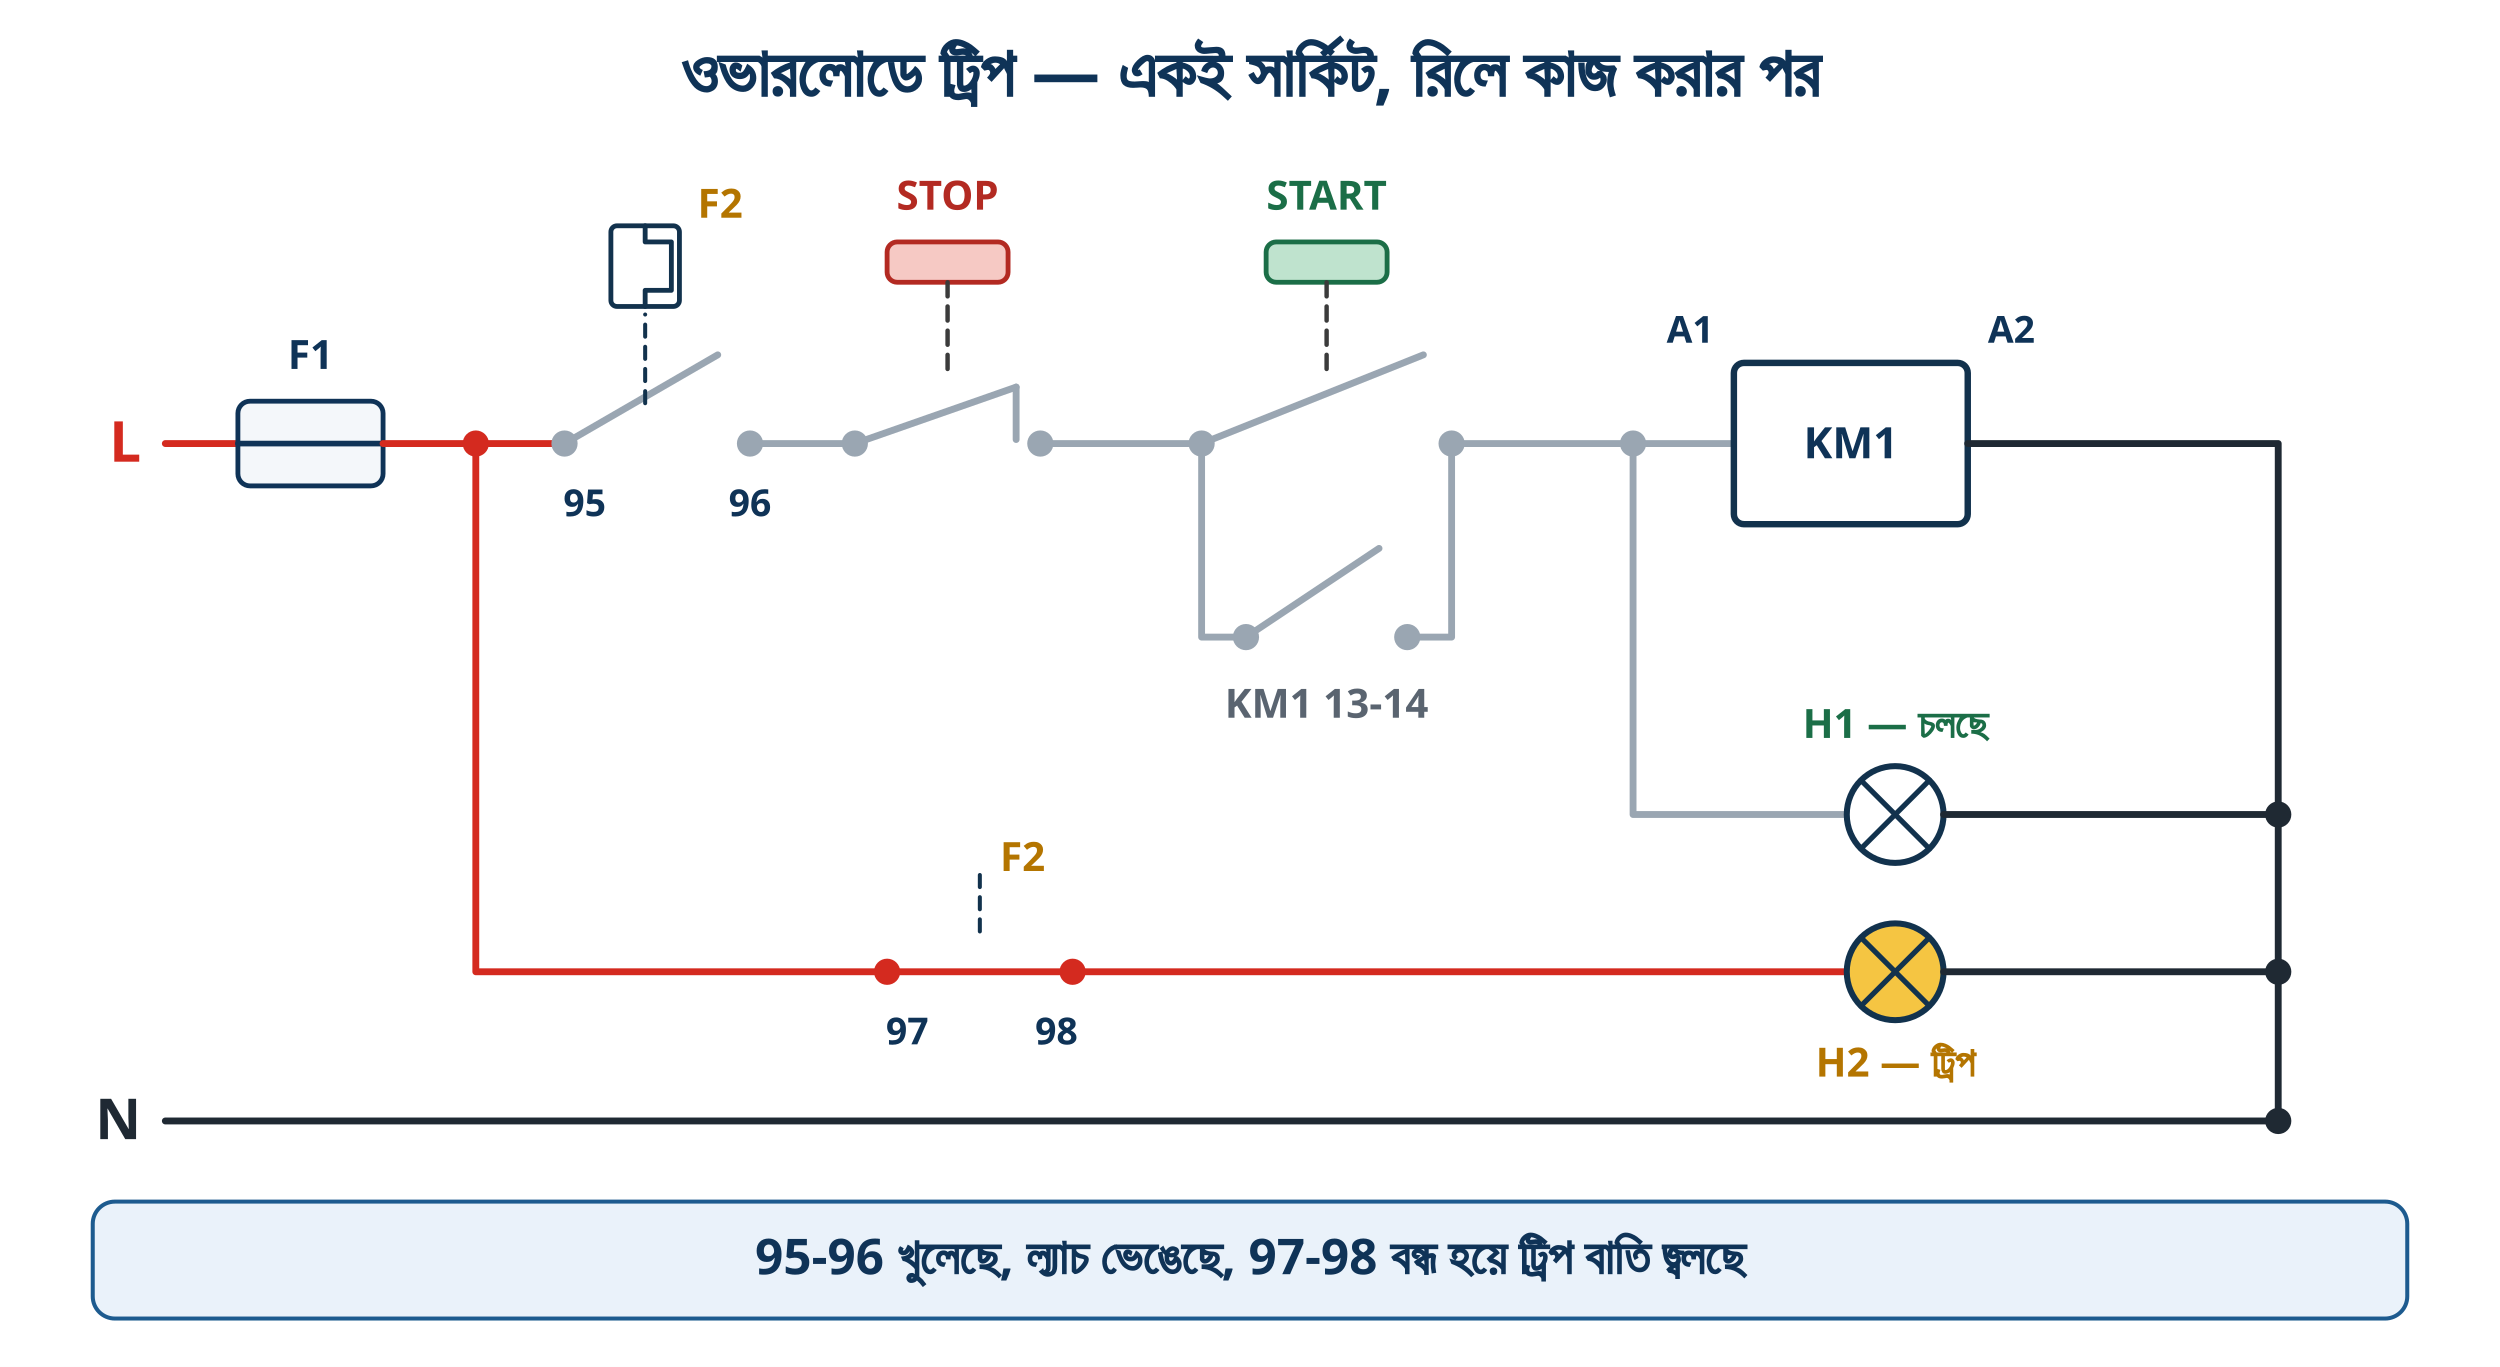
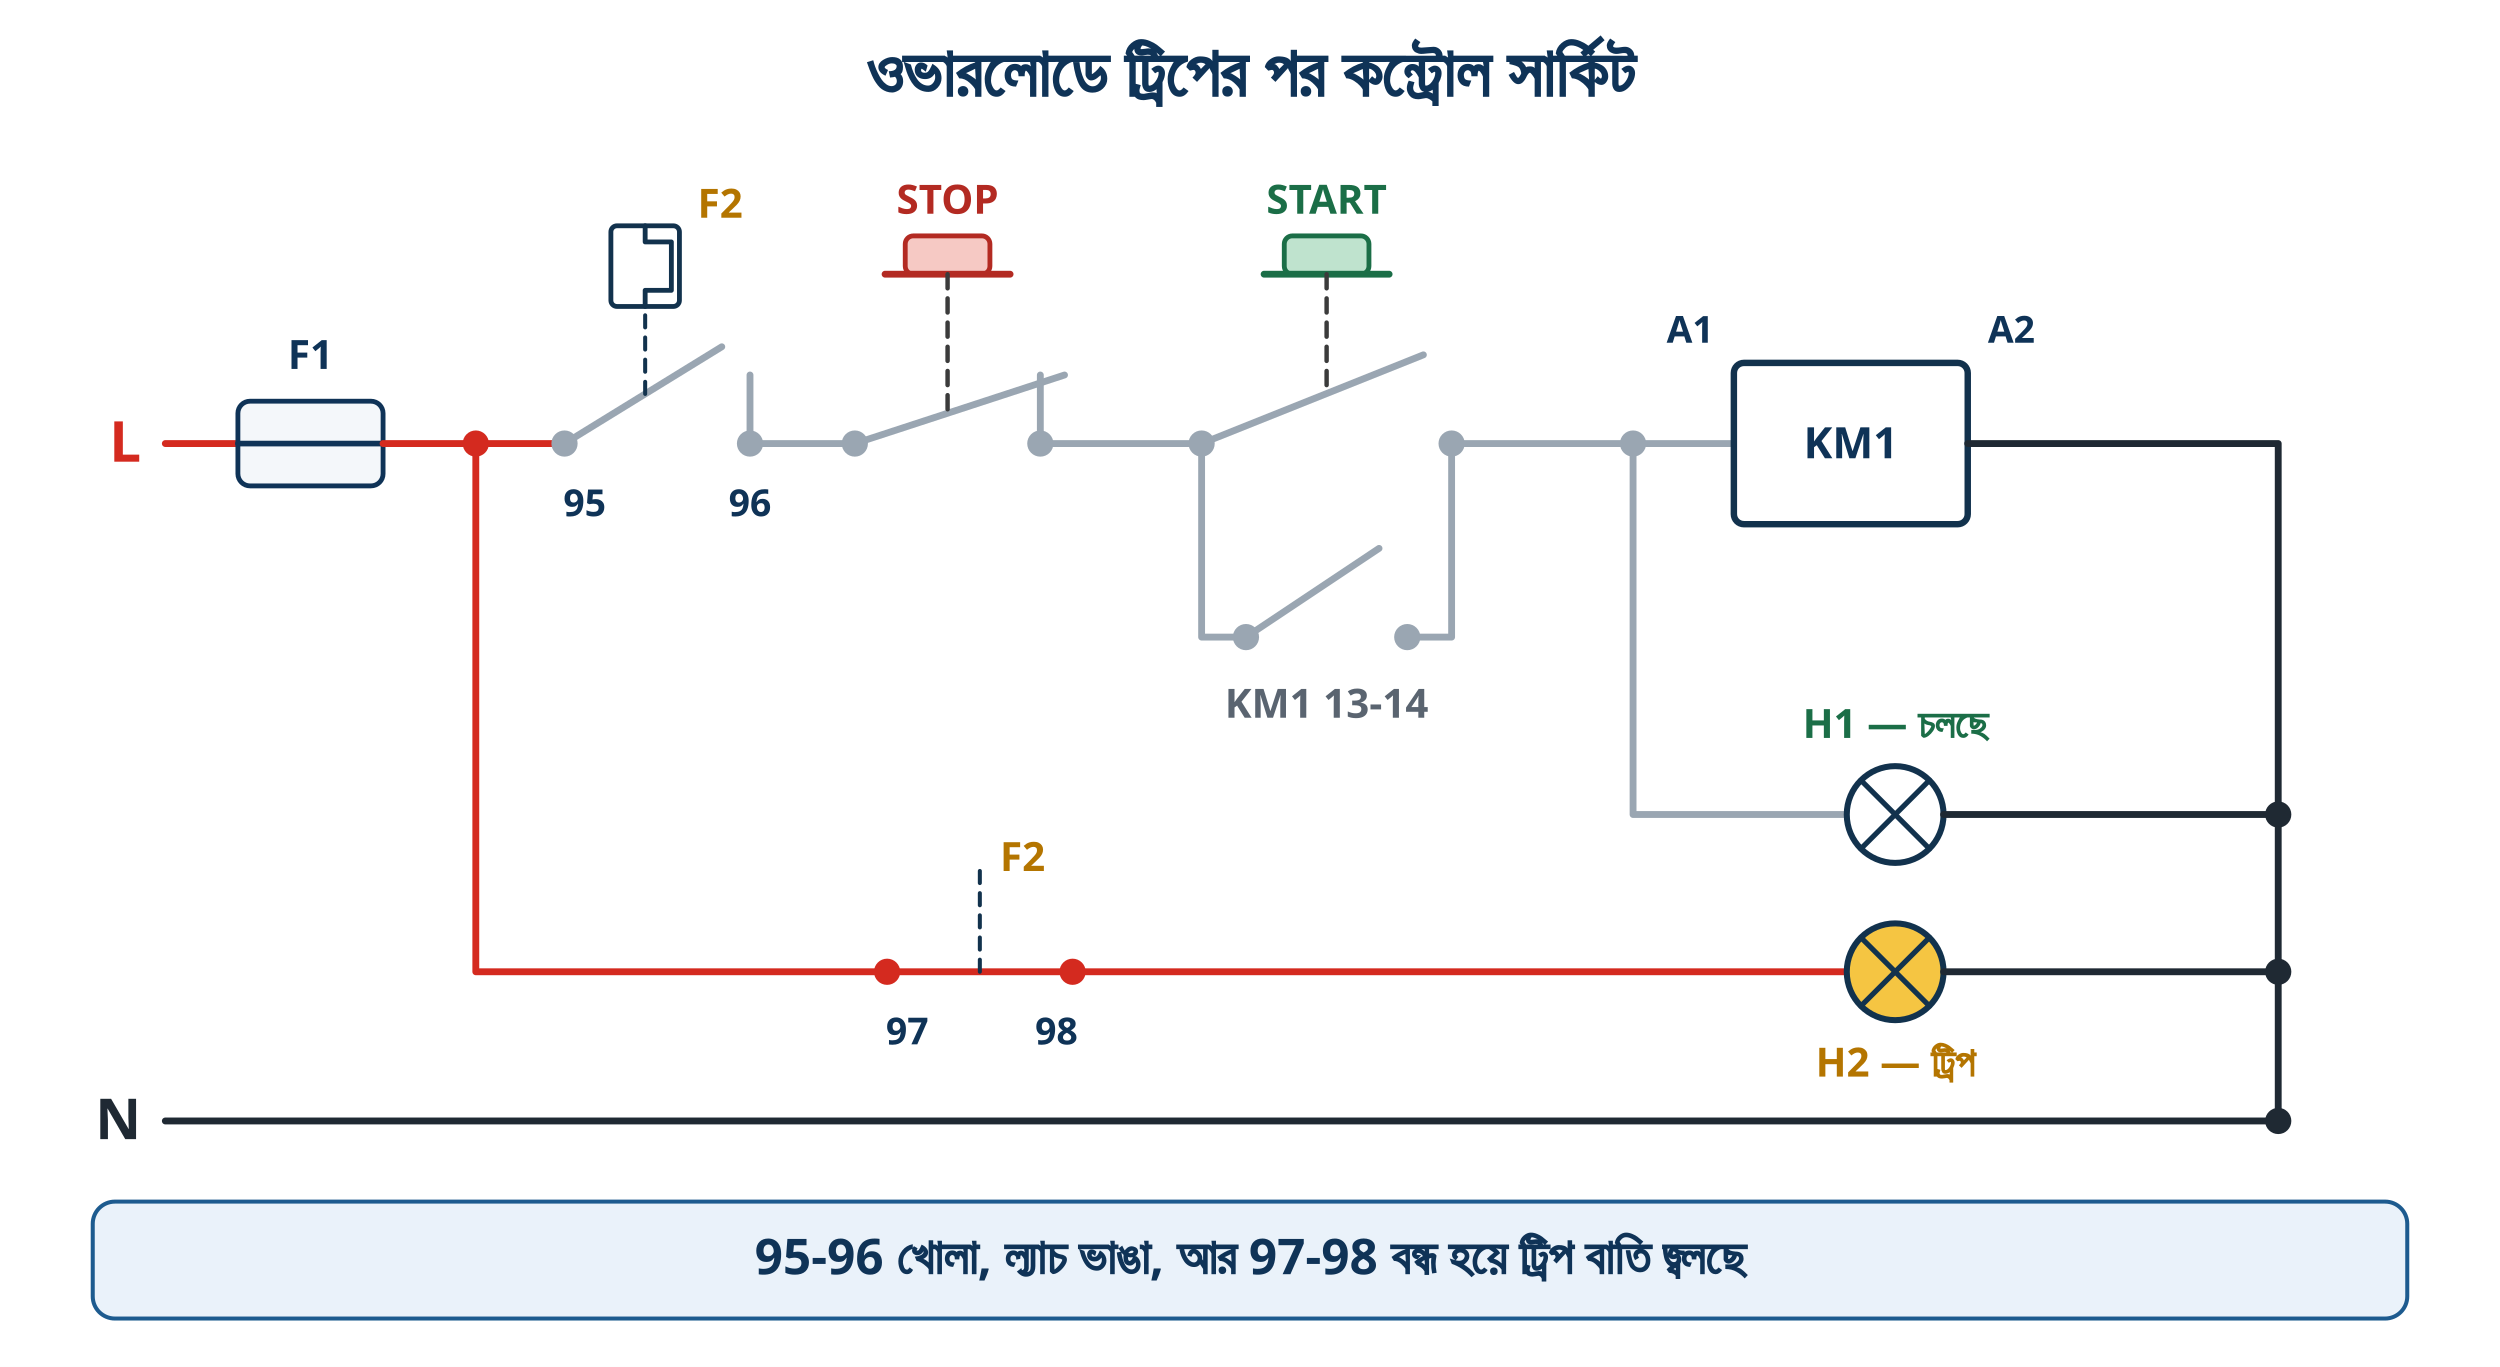
<svg xmlns="http://www.w3.org/2000/svg" width="1240" height="678" viewBox="0 0 1240 678">
  <rect width="1240" height="678" fill="#FFFFFF" />
-   <text x="620.0" y="48.0" font-family="Kalpurush" font-size="34" font-weight="700" fill="#0F3357" text-anchor="middle">ওভারলোডে ট্রিপ — একই সার্কিট, রিলে কাজ করার পর</text>
+   <text x="620.0" y="48.0" font-family="Kalpurush" font-size="34" font-weight="700" fill="#0F3357" text-anchor="middle">ওভারলোডে ট্রিপের পর কন্ট্রোল সার্কিট</text>
  <text x="70.0" y="229.0" font-family="Kalpurush" font-size="28" font-weight="700" fill="#D42A1F" text-anchor="end">L</text>
  <text x="70.0" y="565.0" font-family="Kalpurush" font-size="28" font-weight="700" fill="#1F2933" text-anchor="end">N</text>
  <path d="M 82 220 L 118 220" fill="none" stroke="#D42A1F" stroke-width="3.4" stroke-linecap="round" stroke-linejoin="round" />
  <rect x="118.0" y="199.0" width="72.0" height="42.0" rx="6" fill="#F4F7FA" stroke="#0F3357" stroke-width="2.4" />
  <path d="M 118.0 220 L 190.0 220" fill="none" stroke="#0F3357" stroke-width="2.8" stroke-linecap="round" stroke-linejoin="round" />
  <text x="154.0" y="183.0" font-family="Kalpurush" font-size="20" font-weight="700" fill="#0F3357" text-anchor="middle">F1</text>
  <path d="M 190 220 L 280 220" fill="none" stroke="#D42A1F" stroke-width="3.4" stroke-linecap="round" stroke-linejoin="round" />
  <circle cx="236.0" cy="220.0" r="6.5" fill="#D42A1F" stroke="none" stroke-width="2" />
  <circle cx="280.0" cy="220.0" r="6.5" fill="#9AA6B2" stroke="none" stroke-width="2" />
-   <path d="M 280 220 L 356 176" fill="none" stroke="#9AA6B2" stroke-width="3.4" stroke-linecap="round" stroke-linejoin="round" />
+   <path d="M 372 220 L 372 186" fill="none" stroke="#9AA6B2" stroke-width="3.4" stroke-linecap="round" stroke-linejoin="round" />
+   <path d="M 280 220 L 358 172" fill="none" stroke="#9AA6B2" stroke-width="3.4" stroke-linecap="round" stroke-linejoin="round" />
  <circle cx="372.0" cy="220.0" r="6.5" fill="#9AA6B2" stroke="none" stroke-width="2" />
-   <path d="M 320 200 L 320 156" fill="none" stroke="#12324D" stroke-width="2" stroke-linecap="round" stroke-linejoin="round" stroke-dasharray="6 5" />
+   <path d="M 320 195.385 L 320 156" fill="none" stroke="#12324D" stroke-width="2" stroke-linecap="round" stroke-linejoin="round" stroke-dasharray="6 5" />
  <rect x="303.0" y="112.0" width="34.0" height="40.0" rx="3" fill="#FFFFFF" stroke="#12324D" stroke-width="2.4" />
  <path d="M 320 112.0 L 320 120 L 333 120 L 333 144 L 320 144 L 320 152.0" fill="none" stroke="#12324D" stroke-width="2.4" stroke-linecap="round" stroke-linejoin="round" />
  <text x="346.0" y="108.0" font-family="Kalpurush" font-size="20" font-weight="700" fill="#B47500" text-anchor="start">F2</text>
  <text x="290.0" y="256.0" font-family="Kalpurush" font-size="18.5" font-weight="700" fill="#0F3357" text-anchor="middle">95</text>
  <text x="372.0" y="256.0" font-family="Kalpurush" font-size="18.5" font-weight="700" fill="#0F3357" text-anchor="middle">96</text>
  <path d="M 372 220 L 424 220" fill="none" stroke="#9AA6B2" stroke-width="3.4" stroke-linecap="round" stroke-linejoin="round" />
  <circle cx="424.0" cy="220.0" r="6.5" fill="#9AA6B2" stroke="none" stroke-width="2" />
-   <path d="M 424 220 L 504 192" fill="none" stroke="#9AA6B2" stroke-width="3.4" stroke-linecap="round" stroke-linejoin="round" />
-   <path d="M 504 192 L 504 218" fill="none" stroke="#9AA6B2" stroke-width="3.4" stroke-linecap="round" stroke-linejoin="round" />
+   <path d="M 516 220 L 516 186" fill="none" stroke="#9AA6B2" stroke-width="3.4" stroke-linecap="round" stroke-linejoin="round" />
+   <path d="M 424 220 L 528 186" fill="none" stroke="#9AA6B2" stroke-width="3.4" stroke-linecap="round" stroke-linejoin="round" />
  <circle cx="516.0" cy="220.0" r="6.5" fill="#9AA6B2" stroke="none" stroke-width="2" />
-   <rect x="440.0" y="120.0" width="60.0" height="20.0" rx="5" fill="#F6C9C4" stroke="#B32A22" stroke-width="2.4" />
-   <path d="M 470 140 L 470 186" fill="none" stroke="#3B3B3B" stroke-width="2.2" stroke-linecap="round" stroke-linejoin="round" stroke-dasharray="7 5" />
-   <text x="470.0" y="104.0" font-family="Kalpurush" font-size="20" font-weight="700" fill="#B32A22" text-anchor="middle">STOP</text>
+   <rect x="449.0" y="117.0" width="42.0" height="19.0" rx="4" fill="#F6C9C4" stroke="#B32A22" stroke-width="2.4" />
+   <path d="M 439 136 L 501 136" fill="none" stroke="#B32A22" stroke-width="3.4" stroke-linecap="round" stroke-linejoin="round" />
+   <path d="M 470 136 L 470 205" fill="none" stroke="#3B3B3B" stroke-width="2.2" stroke-linecap="round" stroke-linejoin="round" stroke-dasharray="7 5" />
+   <text x="470.0" y="106.0" font-family="Kalpurush" font-size="20" font-weight="700" fill="#B32A22" text-anchor="middle">STOP</text>
  <path d="M 516 220 L 596 220" fill="none" stroke="#9AA6B2" stroke-width="3.4" stroke-linecap="round" stroke-linejoin="round" />
  <circle cx="596.0" cy="220.0" r="6.5" fill="#9AA6B2" stroke="none" stroke-width="2" />
  <path d="M 596 220 L 706 176" fill="none" stroke="#9AA6B2" stroke-width="3.4" stroke-linecap="round" stroke-linejoin="round" />
  <circle cx="720.0" cy="220.0" r="6.5" fill="#9AA6B2" stroke="none" stroke-width="2" />
-   <rect x="628.0" y="120.0" width="60.0" height="20.0" rx="5" fill="#BFE3CE" stroke="#1B6E47" stroke-width="2.4" />
-   <path d="M 658.0 140 L 658.0 186" fill="none" stroke="#3B3B3B" stroke-width="2.2" stroke-linecap="round" stroke-linejoin="round" stroke-dasharray="7 5" />
-   <text x="658.0" y="104.0" font-family="Kalpurush" font-size="20" font-weight="700" fill="#1B6E47" text-anchor="middle">START</text>
+   <rect x="637.0" y="117.0" width="42.0" height="19.0" rx="4" fill="#BFE3CE" stroke="#1B6E47" stroke-width="2.4" />
+   <path d="M 627.0 136 L 689.0 136" fill="none" stroke="#1B6E47" stroke-width="3.4" stroke-linecap="round" stroke-linejoin="round" />
+   <path d="M 658.0 136 L 658.0 195.2" fill="none" stroke="#3B3B3B" stroke-width="2.2" stroke-linecap="round" stroke-linejoin="round" stroke-dasharray="7 5" />
+   <text x="658.0" y="106.0" font-family="Kalpurush" font-size="20" font-weight="700" fill="#1B6E47" text-anchor="middle">START</text>
  <path d="M 596 220 L 596 316 L 618 316" fill="none" stroke="#9AA6B2" stroke-width="3.4" stroke-linecap="round" stroke-linejoin="round" />
  <circle cx="618.0" cy="316.0" r="6.5" fill="#9AA6B2" stroke="none" stroke-width="2" />
  <path d="M 618 316 L 684 272" fill="none" stroke="#9AA6B2" stroke-width="3.4" stroke-linecap="round" stroke-linejoin="round" />
  <circle cx="698.0" cy="316.0" r="6.5" fill="#9AA6B2" stroke="none" stroke-width="2" />
  <path d="M 698 316 L 720 316 L 720 220" fill="none" stroke="#9AA6B2" stroke-width="3.4" stroke-linecap="round" stroke-linejoin="round" />
  <text x="658.0" y="356.0" font-family="Kalpurush" font-size="20" font-weight="700" fill="#5A6470" text-anchor="middle">KM1 13-14</text>
  <path d="M 720 220 L 860 220" fill="none" stroke="#9AA6B2" stroke-width="3.4" stroke-linecap="round" stroke-linejoin="round" />
  <circle cx="810.0" cy="220.0" r="6.5" fill="#9AA6B2" stroke="none" stroke-width="2" />
  <rect x="860.0" y="180.0" width="116.0" height="80.0" rx="5" fill="#FFFFFF" stroke="#12324D" stroke-width="3.2" />
  <text x="918.0" y="227.3" font-family="Kalpurush" font-size="21.5" font-weight="700" fill="#0F3357" text-anchor="middle">KM1</text>
  <text x="850.0" y="170.0" font-family="Kalpurush" font-size="18.5" font-weight="700" fill="#0F3357" text-anchor="end">A1</text>
  <text x="986.0" y="170.0" font-family="Kalpurush" font-size="18.5" font-weight="700" fill="#0F3357" text-anchor="start">A2</text>
  <path d="M 976 220 L 1130 220 L 1130 556" fill="none" stroke="#1F2933" stroke-width="3.4" stroke-linecap="round" stroke-linejoin="round" />
  <path d="M 810 220 L 810 404 L 916 404" fill="none" stroke="#9AA6B2" stroke-width="3.4" stroke-linecap="round" stroke-linejoin="round" />
  <circle cx="940.0" cy="404.0" r="24.0" fill="#FFFFFF" stroke="#12324D" stroke-width="3" />
  <path d="M 923.032 387.032 L 956.968 420.968" fill="none" stroke="#12324D" stroke-width="2.6" stroke-linecap="round" stroke-linejoin="round" />
  <path d="M 923.032 420.968 L 956.968 387.032" fill="none" stroke="#12324D" stroke-width="2.6" stroke-linecap="round" stroke-linejoin="round" />
  <path d="M 964 404 L 1130 404" fill="none" stroke="#1F2933" stroke-width="3.4" stroke-linecap="round" stroke-linejoin="round" />
  <circle cx="1130.0" cy="404.0" r="6.5" fill="#1F2933" stroke="none" stroke-width="2" />
  <text x="940.0" y="366.0" font-family="Kalpurush" font-size="20" font-weight="700" fill="#1B6E47" text-anchor="middle">H1 — চলছে</text>
  <path d="M 236 220 L 236 482 L 440 482" fill="none" stroke="#D42A1F" stroke-width="3.4" stroke-linecap="round" stroke-linejoin="round" />
  <circle cx="440.0" cy="482.0" r="6.5" fill="#D42A1F" stroke="none" stroke-width="2" />
  <path d="M 440 482 L 532 482" fill="none" stroke="#D42A1F" stroke-width="3.4" stroke-linecap="round" stroke-linejoin="round" />
  <circle cx="532.0" cy="482.0" r="6.5" fill="#D42A1F" stroke="none" stroke-width="2" />
  <path d="M 532 482 L 916 482" fill="none" stroke="#D42A1F" stroke-width="3.4" stroke-linecap="round" stroke-linejoin="round" />
-   <path d="M 486 462 L 486 432" fill="none" stroke="#12324D" stroke-width="2" stroke-linecap="round" stroke-linejoin="round" stroke-dasharray="6 5" />
+   <path d="M 486 482 L 486 432" fill="none" stroke="#12324D" stroke-width="2" stroke-linecap="round" stroke-linejoin="round" stroke-dasharray="6 5" />
  <text x="450.0" y="518.0" font-family="Kalpurush" font-size="18.5" font-weight="700" fill="#0F3357" text-anchor="middle">97</text>
  <text x="524.0" y="518.0" font-family="Kalpurush" font-size="18.5" font-weight="700" fill="#0F3357" text-anchor="middle">98</text>
  <text x="496.0" y="432.0" font-family="Kalpurush" font-size="20" font-weight="700" fill="#B47500" text-anchor="start">F2</text>
  <circle cx="940.0" cy="482.0" r="24.0" fill="#F5C542" stroke="#12324D" stroke-width="3" />
  <path d="M 923.032 465.032 L 956.968 498.968" fill="none" stroke="#12324D" stroke-width="2.6" stroke-linecap="round" stroke-linejoin="round" />
  <path d="M 923.032 498.968 L 956.968 465.032" fill="none" stroke="#12324D" stroke-width="2.6" stroke-linecap="round" stroke-linejoin="round" />
  <path d="M 964 482 L 1130 482" fill="none" stroke="#1F2933" stroke-width="3.4" stroke-linecap="round" stroke-linejoin="round" />
  <circle cx="1130.0" cy="482.0" r="6.5" fill="#1F2933" stroke="none" stroke-width="2" />
  <text x="940.0" y="534.0" font-family="Kalpurush" font-size="20" font-weight="700" fill="#B47500" text-anchor="middle">H2 — ট্রিপ</text>
  <path d="M 82 556 L 1130 556" fill="none" stroke="#1F2933" stroke-width="3.4" stroke-linecap="round" stroke-linejoin="round" />
  <circle cx="1130.0" cy="556.0" r="6.5" fill="#1F2933" stroke="none" stroke-width="2" />
  <rect x="46.0" y="596.0" width="1148.0" height="58.0" rx="11" fill="#EAF2FA" stroke="#1D5B8F" stroke-width="2" />
-   <text x="620.0" y="632.0" font-family="Kalpurush" font-size="24.5" font-weight="700" fill="#0F3357" text-anchor="middle">95-96 খুলেছে, ল্যাচ ভেঙেছে, 97-98 বন্ধ হয়ে ট্রিপ বাতি জ্বলছে</text>
+   <text x="620.0" y="632.0" font-family="Kalpurush" font-size="24.5" font-weight="700" fill="#0F3357" text-anchor="middle">95-96 খোলা, ল্যাচ ভাঙা, আর 97-98 বন্ধ হয়ে ট্রিপ বাতি জ্বলছে</text>
</svg>
